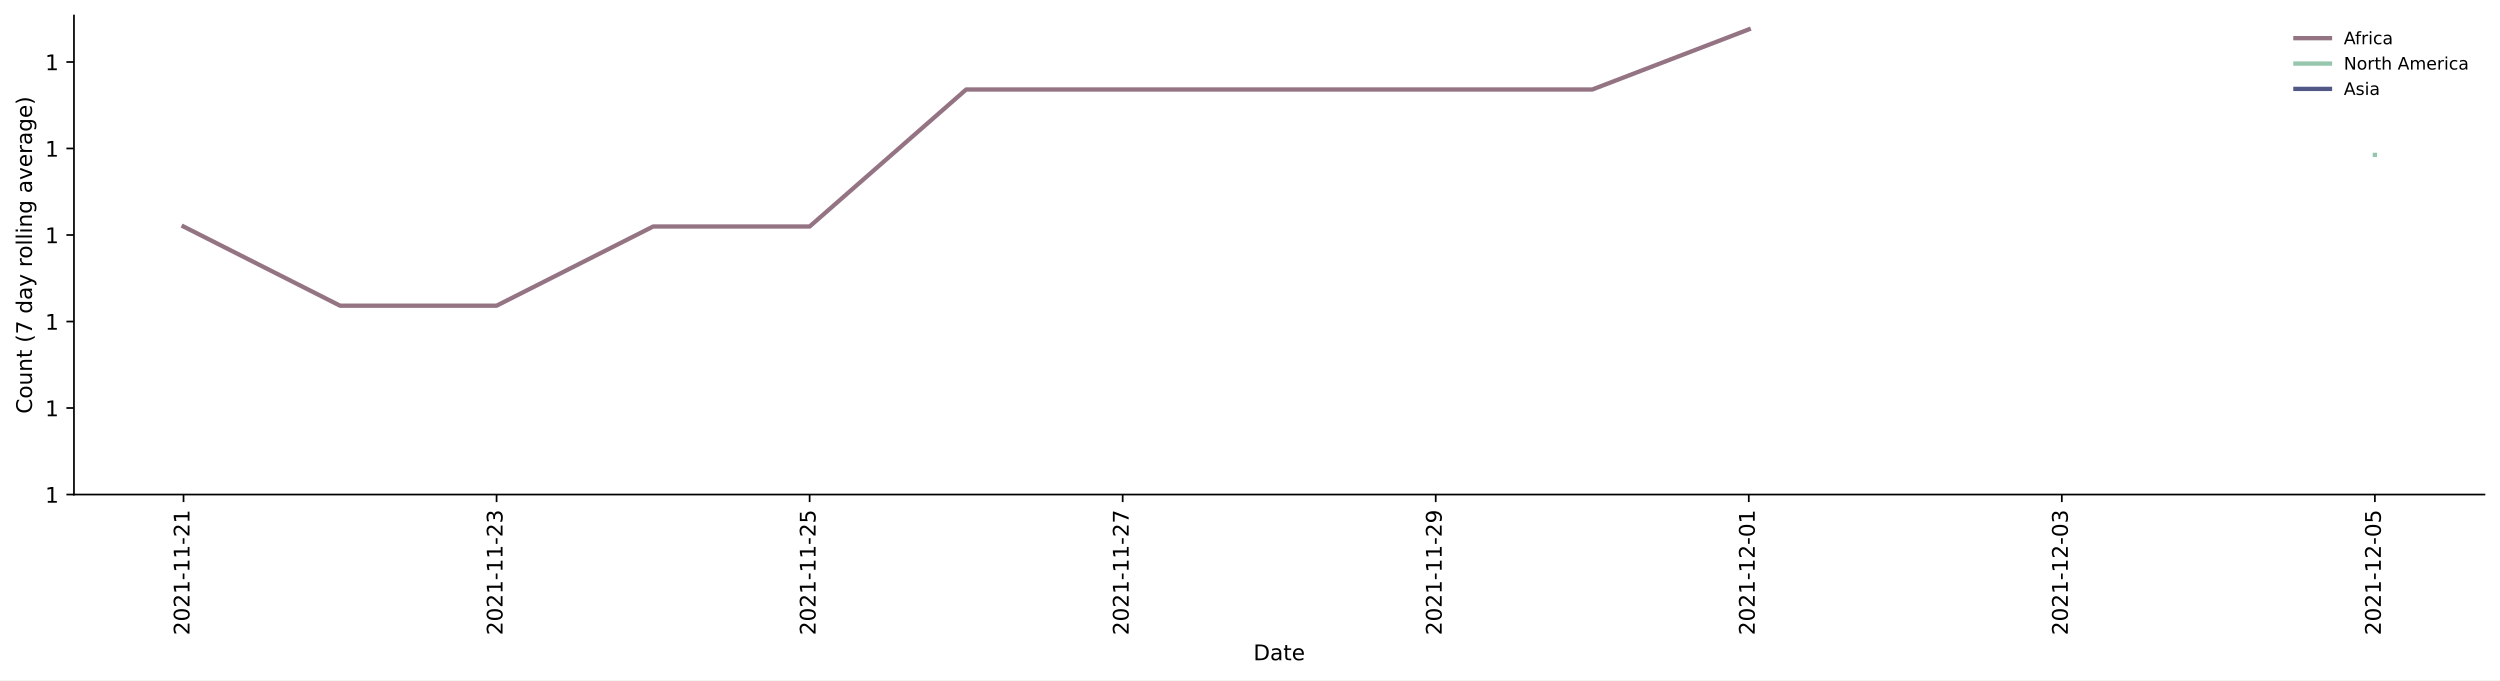
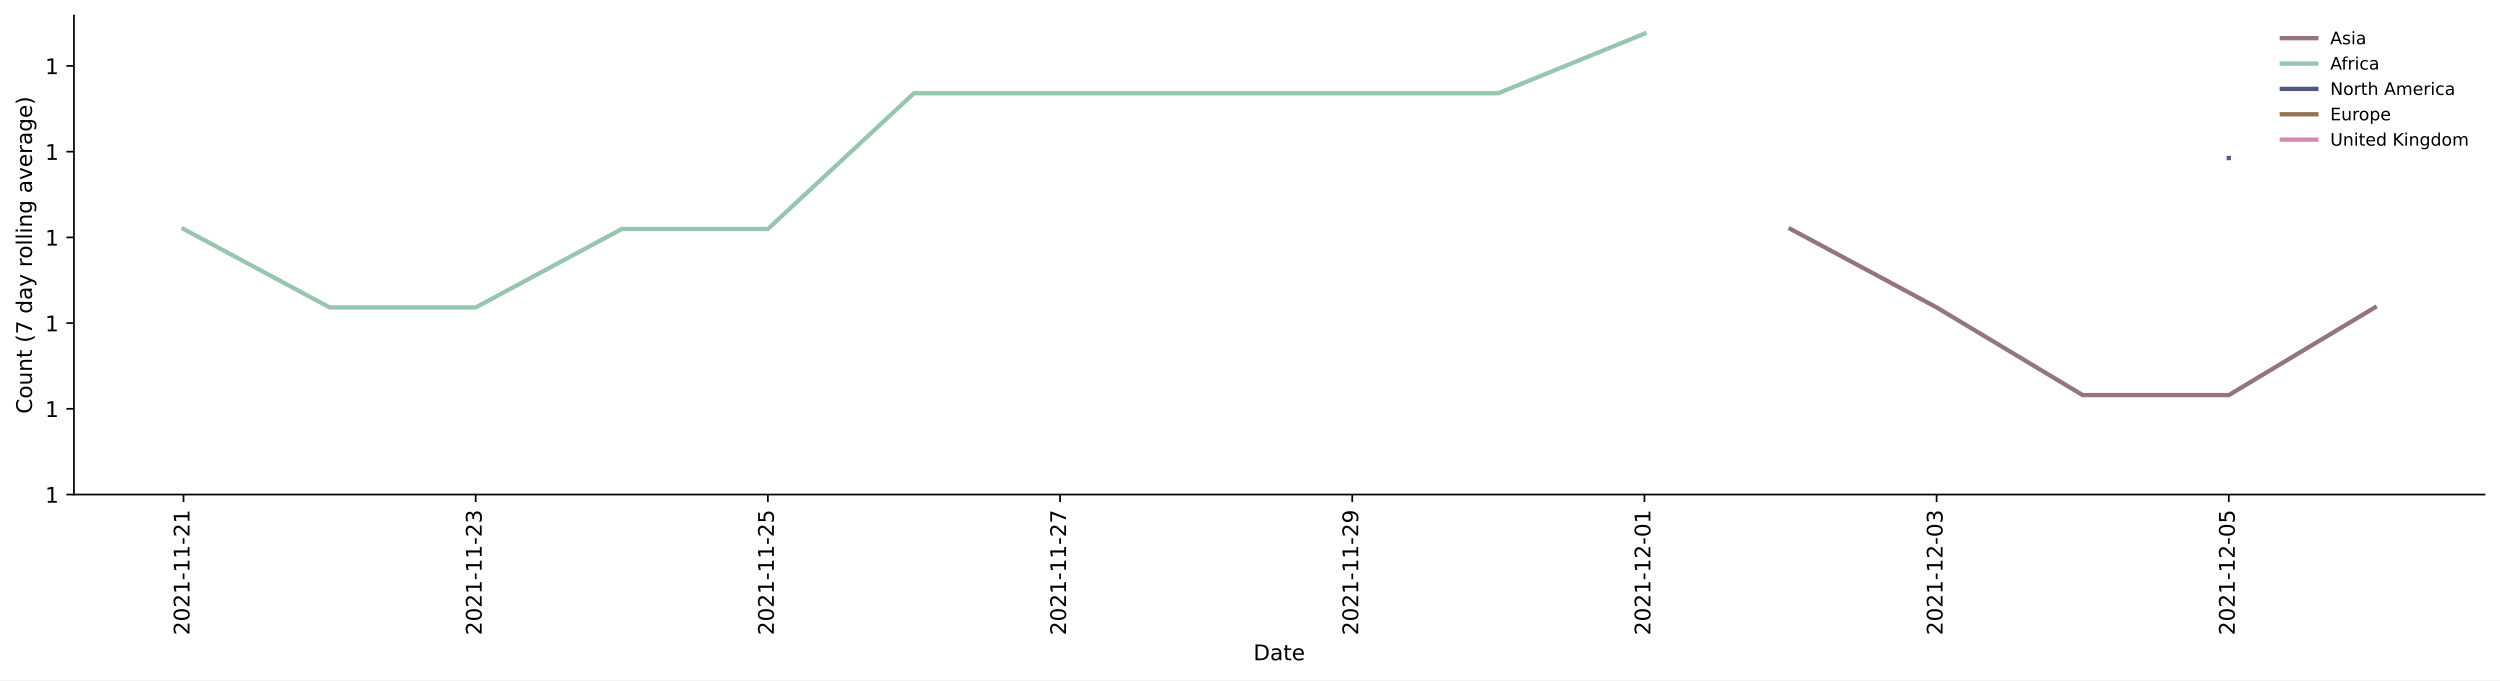
<svg xmlns="http://www.w3.org/2000/svg" xmlns:xlink="http://www.w3.org/1999/xlink" height="314.954pt" version="1.1" viewBox="0 0 1157.441 314.954" width="1157.441pt">
  <defs>
    <style type="text/css">*{stroke-linecap:butt;stroke-linejoin:round;}</style>
  </defs>
  <g id="figure_1">
    <g id="patch_1">
      <path d="M 0 314.954  L 1157.441 314.954  L 1157.441 0  L 0 0  z " style="fill:#ffffff;" />
    </g>
    <g id="axes_1">
      <g id="patch_2">
        <path d="M 34.241 228.96  L 1150.241 228.96  L 1150.241 7.2  L 34.241 7.2  z " style="fill:#ffffff;" />
      </g>
      <g id="matplotlib.axis_1">
        <g id="xtick_1">
          <g id="line2d_1">
            <defs>
-               <path d="M 0 0  L 0 3.5  " id="mefe8fcb20e" style="stroke:#000000;stroke-width:0.8;" />
-             </defs>
-             <g>
-               <use style="stroke:#000000;stroke-width:0.8;" x="84.968" xlink:href="#mefe8fcb20e" y="228.96" />
+               <path d="M 0 0  L 0 3.5  " id="m627eefa2a8" style="stroke:#000000;stroke-width:0.8;" />
+             </defs>
+             <g>
+               <use style="stroke:#000000;stroke-width:0.8;" x="84.968" xlink:href="#m627eefa2a8" y="228.96" />
            </g>
          </g>
          <g id="text_1">
            <g transform="translate(87.72727 294.0756)rotate(-90)scale(0.1 -0.1)">
              <defs>
                <path d="M 1228 531  L 3431 531  L 3431 0  L 469 0  L 469 531  Q 828 903 1448 1529  Q 2069 2156 2228 2338  Q 2531 2678 2651 2914  Q 2772 3150 2772 3378  Q 2772 3750 2511 3984  Q 2250 4219 1831 4219  Q 1534 4219 1204 4116  Q 875 4013 500 3803  L 500 4441  Q 881 4594 1212 4672  Q 1544 4750 1819 4750  Q 2544 4750 2975 4387  Q 3406 4025 3406 3419  Q 3406 3131 3298 2873  Q 3191 2616 2906 2266  Q 2828 2175 2409 1742  Q 1991 1309 1228 531  z " id="DejaVuSans-32" transform="scale(0.015625)" />
                <path d="M 2034 4250  Q 1547 4250 1301 3770  Q 1056 3291 1056 2328  Q 1056 1369 1301 889  Q 1547 409 2034 409  Q 2525 409 2770 889  Q 3016 1369 3016 2328  Q 3016 3291 2770 3770  Q 2525 4250 2034 4250  z M 2034 4750  Q 2819 4750 3233 4129  Q 3647 3509 3647 2328  Q 3647 1150 3233 529  Q 2819 -91 2034 -91  Q 1250 -91 836 529  Q 422 1150 422 2328  Q 422 3509 836 4129  Q 1250 4750 2034 4750  z " id="DejaVuSans-30" transform="scale(0.015625)" />
                <path d="M 794 531  L 1825 531  L 1825 4091  L 703 3866  L 703 4441  L 1819 4666  L 2450 4666  L 2450 531  L 3481 531  L 3481 0  L 794 0  L 794 531  z " id="DejaVuSans-31" transform="scale(0.015625)" />
                <path d="M 313 2009  L 1997 2009  L 1997 1497  L 313 1497  L 313 2009  z " id="DejaVuSans-2d" transform="scale(0.015625)" />
              </defs>
              <use xlink:href="#DejaVuSans-32" />
              <use x="63.623" xlink:href="#DejaVuSans-30" />
              <use x="127.246" xlink:href="#DejaVuSans-32" />
              <use x="190.869" xlink:href="#DejaVuSans-31" />
              <use x="254.492" xlink:href="#DejaVuSans-2d" />
              <use x="290.576" xlink:href="#DejaVuSans-31" />
              <use x="354.199" xlink:href="#DejaVuSans-31" />
              <use x="417.822" xlink:href="#DejaVuSans-2d" />
              <use x="453.906" xlink:href="#DejaVuSans-32" />
              <use x="517.529" xlink:href="#DejaVuSans-31" />
            </g>
          </g>
        </g>
        <g id="xtick_2">
          <g id="line2d_2">
            <g>
-               <use style="stroke:#000000;stroke-width:0.8;" x="229.903" xlink:href="#mefe8fcb20e" y="228.96" />
+               <use style="stroke:#000000;stroke-width:0.8;" x="220.241" xlink:href="#m627eefa2a8" y="228.96" />
            </g>
          </g>
          <g id="text_2">
-             <g transform="translate(232.6623 294.0756)rotate(-90)scale(0.1 -0.1)">
+             <g transform="translate(223 294.0756)rotate(-90)scale(0.1 -0.1)">
              <defs>
                <path d="M 2597 2516  Q 3050 2419 3304 2112  Q 3559 1806 3559 1356  Q 3559 666 3084 287  Q 2609 -91 1734 -91  Q 1441 -91 1130 -33  Q 819 25 488 141  L 488 750  Q 750 597 1062 519  Q 1375 441 1716 441  Q 2309 441 2620 675  Q 2931 909 2931 1356  Q 2931 1769 2642 2001  Q 2353 2234 1838 2234  L 1294 2234  L 1294 2753  L 1863 2753  Q 2328 2753 2575 2939  Q 2822 3125 2822 3475  Q 2822 3834 2567 4026  Q 2313 4219 1838 4219  Q 1578 4219 1281 4162  Q 984 4106 628 3988  L 628 4550  Q 988 4650 1302 4700  Q 1616 4750 1894 4750  Q 2613 4750 3031 4423  Q 3450 4097 3450 3541  Q 3450 3153 3228 2886  Q 3006 2619 2597 2516  z " id="DejaVuSans-33" transform="scale(0.015625)" />
              </defs>
              <use xlink:href="#DejaVuSans-32" />
              <use x="63.623" xlink:href="#DejaVuSans-30" />
              <use x="127.246" xlink:href="#DejaVuSans-32" />
              <use x="190.869" xlink:href="#DejaVuSans-31" />
              <use x="254.492" xlink:href="#DejaVuSans-2d" />
              <use x="290.576" xlink:href="#DejaVuSans-31" />
              <use x="354.199" xlink:href="#DejaVuSans-31" />
              <use x="417.822" xlink:href="#DejaVuSans-2d" />
              <use x="453.906" xlink:href="#DejaVuSans-32" />
              <use x="517.529" xlink:href="#DejaVuSans-33" />
            </g>
          </g>
        </g>
        <g id="xtick_3">
          <g id="line2d_3">
            <g>
-               <use style="stroke:#000000;stroke-width:0.8;" x="374.838" xlink:href="#mefe8fcb20e" y="228.96" />
+               <use style="stroke:#000000;stroke-width:0.8;" x="355.513" xlink:href="#m627eefa2a8" y="228.96" />
            </g>
          </g>
          <g id="text_3">
-             <g transform="translate(377.5974 294.0756)rotate(-90)scale(0.1 -0.1)">
+             <g transform="translate(358.2727 294.0756)rotate(-90)scale(0.1 -0.1)">
              <defs>
                <path d="M 691 4666  L 3169 4666  L 3169 4134  L 1269 4134  L 1269 2991  Q 1406 3038 1543 3061  Q 1681 3084 1819 3084  Q 2600 3084 3056 2656  Q 3513 2228 3513 1497  Q 3513 744 3044 326  Q 2575 -91 1722 -91  Q 1428 -91 1123 -41  Q 819 9 494 109  L 494 744  Q 775 591 1075 516  Q 1375 441 1709 441  Q 2250 441 2565 725  Q 2881 1009 2881 1497  Q 2881 1984 2565 2268  Q 2250 2553 1709 2553  Q 1456 2553 1204 2497  Q 953 2441 691 2322  L 691 4666  z " id="DejaVuSans-35" transform="scale(0.015625)" />
              </defs>
              <use xlink:href="#DejaVuSans-32" />
              <use x="63.623" xlink:href="#DejaVuSans-30" />
              <use x="127.246" xlink:href="#DejaVuSans-32" />
              <use x="190.869" xlink:href="#DejaVuSans-31" />
              <use x="254.492" xlink:href="#DejaVuSans-2d" />
              <use x="290.576" xlink:href="#DejaVuSans-31" />
              <use x="354.199" xlink:href="#DejaVuSans-31" />
              <use x="417.822" xlink:href="#DejaVuSans-2d" />
              <use x="453.906" xlink:href="#DejaVuSans-32" />
              <use x="517.529" xlink:href="#DejaVuSans-35" />
            </g>
          </g>
        </g>
        <g id="xtick_4">
          <g id="line2d_4">
            <g>
-               <use style="stroke:#000000;stroke-width:0.8;" x="519.773" xlink:href="#mefe8fcb20e" y="228.96" />
+               <use style="stroke:#000000;stroke-width:0.8;" x="490.786" xlink:href="#m627eefa2a8" y="228.96" />
            </g>
          </g>
          <g id="text_4">
-             <g transform="translate(522.5325 294.0756)rotate(-90)scale(0.1 -0.1)">
+             <g transform="translate(493.5455 294.0756)rotate(-90)scale(0.1 -0.1)">
              <defs>
                <path d="M 525 4666  L 3525 4666  L 3525 4397  L 1831 0  L 1172 0  L 2766 4134  L 525 4134  L 525 4666  z " id="DejaVuSans-37" transform="scale(0.015625)" />
              </defs>
              <use xlink:href="#DejaVuSans-32" />
              <use x="63.623" xlink:href="#DejaVuSans-30" />
              <use x="127.246" xlink:href="#DejaVuSans-32" />
              <use x="190.869" xlink:href="#DejaVuSans-31" />
              <use x="254.492" xlink:href="#DejaVuSans-2d" />
              <use x="290.576" xlink:href="#DejaVuSans-31" />
              <use x="354.199" xlink:href="#DejaVuSans-31" />
              <use x="417.822" xlink:href="#DejaVuSans-2d" />
              <use x="453.906" xlink:href="#DejaVuSans-32" />
              <use x="517.529" xlink:href="#DejaVuSans-37" />
            </g>
          </g>
        </g>
        <g id="xtick_5">
          <g id="line2d_5">
            <g>
-               <use style="stroke:#000000;stroke-width:0.8;" x="664.708" xlink:href="#mefe8fcb20e" y="228.96" />
+               <use style="stroke:#000000;stroke-width:0.8;" x="626.059" xlink:href="#m627eefa2a8" y="228.96" />
            </g>
          </g>
          <g id="text_5">
-             <g transform="translate(667.4675 294.0756)rotate(-90)scale(0.1 -0.1)">
+             <g transform="translate(628.8182 294.0756)rotate(-90)scale(0.1 -0.1)">
              <defs>
                <path d="M 703 97  L 703 672  Q 941 559 1184 500  Q 1428 441 1663 441  Q 2288 441 2617 861  Q 2947 1281 2994 2138  Q 2813 1869 2534 1725  Q 2256 1581 1919 1581  Q 1219 1581 811 2004  Q 403 2428 403 3163  Q 403 3881 828 4315  Q 1253 4750 1959 4750  Q 2769 4750 3195 4129  Q 3622 3509 3622 2328  Q 3622 1225 3098 567  Q 2575 -91 1691 -91  Q 1453 -91 1209 -44  Q 966 3 703 97  z M 1959 2075  Q 2384 2075 2632 2365  Q 2881 2656 2881 3163  Q 2881 3666 2632 3958  Q 2384 4250 1959 4250  Q 1534 4250 1286 3958  Q 1038 3666 1038 3163  Q 1038 2656 1286 2365  Q 1534 2075 1959 2075  z " id="DejaVuSans-39" transform="scale(0.015625)" />
              </defs>
              <use xlink:href="#DejaVuSans-32" />
              <use x="63.623" xlink:href="#DejaVuSans-30" />
              <use x="127.246" xlink:href="#DejaVuSans-32" />
              <use x="190.869" xlink:href="#DejaVuSans-31" />
              <use x="254.492" xlink:href="#DejaVuSans-2d" />
              <use x="290.576" xlink:href="#DejaVuSans-31" />
              <use x="354.199" xlink:href="#DejaVuSans-31" />
              <use x="417.822" xlink:href="#DejaVuSans-2d" />
              <use x="453.906" xlink:href="#DejaVuSans-32" />
              <use x="517.529" xlink:href="#DejaVuSans-39" />
            </g>
          </g>
        </g>
        <g id="xtick_6">
          <g id="line2d_6">
            <g>
-               <use style="stroke:#000000;stroke-width:0.8;" x="809.643" xlink:href="#mefe8fcb20e" y="228.96" />
+               <use style="stroke:#000000;stroke-width:0.8;" x="761.332" xlink:href="#m627eefa2a8" y="228.96" />
            </g>
          </g>
          <g id="text_6">
-             <g transform="translate(812.4026 294.0756)rotate(-90)scale(0.1 -0.1)">
+             <g transform="translate(764.0909 294.0756)rotate(-90)scale(0.1 -0.1)">
              <use xlink:href="#DejaVuSans-32" />
              <use x="63.623" xlink:href="#DejaVuSans-30" />
              <use x="127.246" xlink:href="#DejaVuSans-32" />
              <use x="190.869" xlink:href="#DejaVuSans-31" />
              <use x="254.492" xlink:href="#DejaVuSans-2d" />
              <use x="290.576" xlink:href="#DejaVuSans-31" />
              <use x="354.199" xlink:href="#DejaVuSans-32" />
              <use x="417.822" xlink:href="#DejaVuSans-2d" />
              <use x="453.906" xlink:href="#DejaVuSans-30" />
              <use x="517.529" xlink:href="#DejaVuSans-31" />
            </g>
          </g>
        </g>
        <g id="xtick_7">
          <g id="line2d_7">
            <g>
-               <use style="stroke:#000000;stroke-width:0.8;" x="954.578" xlink:href="#mefe8fcb20e" y="228.96" />
+               <use style="stroke:#000000;stroke-width:0.8;" x="896.604" xlink:href="#m627eefa2a8" y="228.96" />
            </g>
          </g>
          <g id="text_7">
-             <g transform="translate(957.3377 294.0756)rotate(-90)scale(0.1 -0.1)">
+             <g transform="translate(899.3636 294.0756)rotate(-90)scale(0.1 -0.1)">
              <use xlink:href="#DejaVuSans-32" />
              <use x="63.623" xlink:href="#DejaVuSans-30" />
              <use x="127.246" xlink:href="#DejaVuSans-32" />
              <use x="190.869" xlink:href="#DejaVuSans-31" />
              <use x="254.492" xlink:href="#DejaVuSans-2d" />
              <use x="290.576" xlink:href="#DejaVuSans-31" />
              <use x="354.199" xlink:href="#DejaVuSans-32" />
              <use x="417.822" xlink:href="#DejaVuSans-2d" />
              <use x="453.906" xlink:href="#DejaVuSans-30" />
              <use x="517.529" xlink:href="#DejaVuSans-33" />
            </g>
          </g>
        </g>
        <g id="xtick_8">
          <g id="line2d_8">
            <g>
-               <use style="stroke:#000000;stroke-width:0.8;" x="1099.513" xlink:href="#mefe8fcb20e" y="228.96" />
+               <use style="stroke:#000000;stroke-width:0.8;" x="1031.877" xlink:href="#m627eefa2a8" y="228.96" />
            </g>
          </g>
          <g id="text_8">
-             <g transform="translate(1102.273 294.0756)rotate(-90)scale(0.1 -0.1)">
+             <g transform="translate(1034.636 294.0756)rotate(-90)scale(0.1 -0.1)">
              <use xlink:href="#DejaVuSans-32" />
              <use x="63.623" xlink:href="#DejaVuSans-30" />
              <use x="127.246" xlink:href="#DejaVuSans-32" />
              <use x="190.869" xlink:href="#DejaVuSans-31" />
              <use x="254.492" xlink:href="#DejaVuSans-2d" />
              <use x="290.576" xlink:href="#DejaVuSans-31" />
              <use x="354.199" xlink:href="#DejaVuSans-32" />
              <use x="417.822" xlink:href="#DejaVuSans-2d" />
              <use x="453.906" xlink:href="#DejaVuSans-30" />
              <use x="517.529" xlink:href="#DejaVuSans-35" />
            </g>
          </g>
        </g>
        <g id="text_9">
          <g transform="translate(580.2898 305.6741)scale(0.1 -0.1)">
            <defs>
              <path d="M 1259 4147  L 1259 519  L 2022 519  Q 2988 519 3436 956  Q 3884 1394 3884 2338  Q 3884 3275 3436 3711  Q 2988 4147 2022 4147  L 1259 4147  z M 628 4666  L 1925 4666  Q 3281 4666 3915 4102  Q 4550 3538 4550 2338  Q 4550 1131 3912 565  Q 3275 0 1925 0  L 628 0  L 628 4666  z " id="DejaVuSans-44" transform="scale(0.015625)" />
              <path d="M 2194 1759  Q 1497 1759 1228 1600  Q 959 1441 959 1056  Q 959 750 1161 570  Q 1363 391 1709 391  Q 2188 391 2477 730  Q 2766 1069 2766 1631  L 2766 1759  L 2194 1759  z M 3341 1997  L 3341 0  L 2766 0  L 2766 531  Q 2569 213 2275 61  Q 1981 -91 1556 -91  Q 1019 -91 701 211  Q 384 513 384 1019  Q 384 1609 779 1909  Q 1175 2209 1959 2209  L 2766 2209  L 2766 2266  Q 2766 2663 2505 2880  Q 2244 3097 1772 3097  Q 1472 3097 1187 3025  Q 903 2953 641 2809  L 641 3341  Q 956 3463 1253 3523  Q 1550 3584 1831 3584  Q 2591 3584 2966 3190  Q 3341 2797 3341 1997  z " id="DejaVuSans-61" transform="scale(0.015625)" />
              <path d="M 1172 4494  L 1172 3500  L 2356 3500  L 2356 3053  L 1172 3053  L 1172 1153  Q 1172 725 1289 603  Q 1406 481 1766 481  L 2356 481  L 2356 0  L 1766 0  Q 1100 0 847 248  Q 594 497 594 1153  L 594 3053  L 172 3053  L 172 3500  L 594 3500  L 594 4494  L 1172 4494  z " id="DejaVuSans-74" transform="scale(0.015625)" />
              <path d="M 3597 1894  L 3597 1613  L 953 1613  Q 991 1019 1311 708  Q 1631 397 2203 397  Q 2534 397 2845 478  Q 3156 559 3463 722  L 3463 178  Q 3153 47 2828 -22  Q 2503 -91 2169 -91  Q 1331 -91 842 396  Q 353 884 353 1716  Q 353 2575 817 3079  Q 1281 3584 2069 3584  Q 2775 3584 3186 3129  Q 3597 2675 3597 1894  z M 3022 2063  Q 3016 2534 2758 2815  Q 2500 3097 2075 3097  Q 1594 3097 1305 2825  Q 1016 2553 972 2059  L 3022 2063  z " id="DejaVuSans-65" transform="scale(0.015625)" />
            </defs>
            <use xlink:href="#DejaVuSans-44" />
            <use x="77.002" xlink:href="#DejaVuSans-61" />
            <use x="138.281" xlink:href="#DejaVuSans-74" />
            <use x="177.49" xlink:href="#DejaVuSans-65" />
          </g>
        </g>
      </g>
      <g id="matplotlib.axis_2">
        <g id="ytick_1">
          <g id="line2d_9">
            <defs>
-               <path d="M 0 0  L -3.5 0  " id="mba0bd52b99" style="stroke:#000000;stroke-width:0.8;" />
-             </defs>
-             <g>
-               <use style="stroke:#000000;stroke-width:0.8;" x="34.241" xlink:href="#mba0bd52b99" y="228.96" />
+               <path d="M 0 0  L -3.5 0  " id="m791a3785eb" style="stroke:#000000;stroke-width:0.8;" />
+             </defs>
+             <g>
+               <use style="stroke:#000000;stroke-width:0.8;" x="34.241" xlink:href="#m791a3785eb" y="228.96" />
            </g>
          </g>
          <g id="text_10">
            <g transform="translate(20.87813 232.7592)scale(0.1 -0.1)">
              <use xlink:href="#DejaVuSans-31" />
            </g>
          </g>
        </g>
        <g id="ytick_2">
          <g id="line2d_10">
            <g>
-               <use style="stroke:#000000;stroke-width:0.8;" x="34.241" xlink:href="#mba0bd52b99" y="188.907" />
+               <use style="stroke:#000000;stroke-width:0.8;" x="34.241" xlink:href="#m791a3785eb" y="189.273" />
            </g>
          </g>
          <g id="text_11">
-             <g transform="translate(20.87813 192.7058)scale(0.1 -0.1)">
+             <g transform="translate(20.87813 193.0725)scale(0.1 -0.1)">
              <use xlink:href="#DejaVuSans-31" />
            </g>
          </g>
        </g>
        <g id="ytick_3">
          <g id="line2d_11">
            <g>
-               <use style="stroke:#000000;stroke-width:0.8;" x="34.241" xlink:href="#mba0bd52b99" y="148.853" />
+               <use style="stroke:#000000;stroke-width:0.8;" x="34.241" xlink:href="#m791a3785eb" y="149.587" />
            </g>
          </g>
          <g id="text_12">
-             <g transform="translate(20.87813 152.6524)scale(0.1 -0.1)">
+             <g transform="translate(20.87813 153.3857)scale(0.1 -0.1)">
              <use xlink:href="#DejaVuSans-31" />
            </g>
          </g>
        </g>
        <g id="ytick_4">
          <g id="line2d_12">
            <g>
-               <use style="stroke:#000000;stroke-width:0.8;" x="34.241" xlink:href="#mba0bd52b99" y="108.8" />
+               <use style="stroke:#000000;stroke-width:0.8;" x="34.241" xlink:href="#m791a3785eb" y="109.9" />
            </g>
          </g>
          <g id="text_13">
-             <g transform="translate(20.87813 112.599)scale(0.1 -0.1)">
+             <g transform="translate(20.87813 113.699)scale(0.1 -0.1)">
              <use xlink:href="#DejaVuSans-31" />
            </g>
          </g>
        </g>
        <g id="ytick_5">
          <g id="line2d_13">
            <g>
-               <use style="stroke:#000000;stroke-width:0.8;" x="34.241" xlink:href="#mba0bd52b99" y="68.746" />
+               <use style="stroke:#000000;stroke-width:0.8;" x="34.241" xlink:href="#m791a3785eb" y="70.213" />
            </g>
          </g>
          <g id="text_14">
-             <g transform="translate(20.87813 72.54557)scale(0.1 -0.1)">
+             <g transform="translate(20.87813 74.01223)scale(0.1 -0.1)">
              <use xlink:href="#DejaVuSans-31" />
            </g>
          </g>
        </g>
        <g id="ytick_6">
          <g id="line2d_14">
            <g>
-               <use style="stroke:#000000;stroke-width:0.8;" x="34.241" xlink:href="#mba0bd52b99" y="28.693" />
+               <use style="stroke:#000000;stroke-width:0.8;" x="34.241" xlink:href="#m791a3785eb" y="30.526" />
            </g>
          </g>
          <g id="text_15">
-             <g transform="translate(20.87813 32.49216)scale(0.1 -0.1)">
+             <g transform="translate(20.87813 34.32549)scale(0.1 -0.1)">
              <use xlink:href="#DejaVuSans-31" />
            </g>
          </g>
        </g>
        <g id="text_16">
          <g transform="translate(14.79844 191.548)rotate(-90)scale(0.1 -0.1)">
            <defs>
              <path d="M 4122 4306  L 4122 3641  Q 3803 3938 3442 4084  Q 3081 4231 2675 4231  Q 1875 4231 1450 3742  Q 1025 3253 1025 2328  Q 1025 1406 1450 917  Q 1875 428 2675 428  Q 3081 428 3442 575  Q 3803 722 4122 1019  L 4122 359  Q 3791 134 3420 21  Q 3050 -91 2638 -91  Q 1578 -91 968 557  Q 359 1206 359 2328  Q 359 3453 968 4101  Q 1578 4750 2638 4750  Q 3056 4750 3426 4639  Q 3797 4528 4122 4306  z " id="DejaVuSans-43" transform="scale(0.015625)" />
              <path d="M 1959 3097  Q 1497 3097 1228 2736  Q 959 2375 959 1747  Q 959 1119 1226 758  Q 1494 397 1959 397  Q 2419 397 2687 759  Q 2956 1122 2956 1747  Q 2956 2369 2687 2733  Q 2419 3097 1959 3097  z M 1959 3584  Q 2709 3584 3137 3096  Q 3566 2609 3566 1747  Q 3566 888 3137 398  Q 2709 -91 1959 -91  Q 1206 -91 779 398  Q 353 888 353 1747  Q 353 2609 779 3096  Q 1206 3584 1959 3584  z " id="DejaVuSans-6f" transform="scale(0.015625)" />
              <path d="M 544 1381  L 544 3500  L 1119 3500  L 1119 1403  Q 1119 906 1312 657  Q 1506 409 1894 409  Q 2359 409 2629 706  Q 2900 1003 2900 1516  L 2900 3500  L 3475 3500  L 3475 0  L 2900 0  L 2900 538  Q 2691 219 2414 64  Q 2138 -91 1772 -91  Q 1169 -91 856 284  Q 544 659 544 1381  z M 1991 3584  L 1991 3584  z " id="DejaVuSans-75" transform="scale(0.015625)" />
              <path d="M 3513 2113  L 3513 0  L 2938 0  L 2938 2094  Q 2938 2591 2744 2837  Q 2550 3084 2163 3084  Q 1697 3084 1428 2787  Q 1159 2491 1159 1978  L 1159 0  L 581 0  L 581 3500  L 1159 3500  L 1159 2956  Q 1366 3272 1645 3428  Q 1925 3584 2291 3584  Q 2894 3584 3203 3211  Q 3513 2838 3513 2113  z " id="DejaVuSans-6e" transform="scale(0.015625)" />
              <path id="DejaVuSans-20" transform="scale(0.015625)" />
              <path d="M 1984 4856  Q 1566 4138 1362 3434  Q 1159 2731 1159 2009  Q 1159 1288 1364 580  Q 1569 -128 1984 -844  L 1484 -844  Q 1016 -109 783 600  Q 550 1309 550 2009  Q 550 2706 781 3412  Q 1013 4119 1484 4856  L 1984 4856  z " id="DejaVuSans-28" transform="scale(0.015625)" />
              <path d="M 2906 2969  L 2906 4863  L 3481 4863  L 3481 0  L 2906 0  L 2906 525  Q 2725 213 2448 61  Q 2172 -91 1784 -91  Q 1150 -91 751 415  Q 353 922 353 1747  Q 353 2572 751 3078  Q 1150 3584 1784 3584  Q 2172 3584 2448 3432  Q 2725 3281 2906 2969  z M 947 1747  Q 947 1113 1208 752  Q 1469 391 1925 391  Q 2381 391 2643 752  Q 2906 1113 2906 1747  Q 2906 2381 2643 2742  Q 2381 3103 1925 3103  Q 1469 3103 1208 2742  Q 947 2381 947 1747  z " id="DejaVuSans-64" transform="scale(0.015625)" />
              <path d="M 2059 -325  Q 1816 -950 1584 -1140  Q 1353 -1331 966 -1331  L 506 -1331  L 506 -850  L 844 -850  Q 1081 -850 1212 -737  Q 1344 -625 1503 -206  L 1606 56  L 191 3500  L 800 3500  L 1894 763  L 2988 3500  L 3597 3500  L 2059 -325  z " id="DejaVuSans-79" transform="scale(0.015625)" />
              <path d="M 2631 2963  Q 2534 3019 2420 3045  Q 2306 3072 2169 3072  Q 1681 3072 1420 2755  Q 1159 2438 1159 1844  L 1159 0  L 581 0  L 581 3500  L 1159 3500  L 1159 2956  Q 1341 3275 1631 3429  Q 1922 3584 2338 3584  Q 2397 3584 2469 3576  Q 2541 3569 2628 3553  L 2631 2963  z " id="DejaVuSans-72" transform="scale(0.015625)" />
              <path d="M 603 4863  L 1178 4863  L 1178 0  L 603 0  L 603 4863  z " id="DejaVuSans-6c" transform="scale(0.015625)" />
              <path d="M 603 3500  L 1178 3500  L 1178 0  L 603 0  L 603 3500  z M 603 4863  L 1178 4863  L 1178 4134  L 603 4134  L 603 4863  z " id="DejaVuSans-69" transform="scale(0.015625)" />
              <path d="M 2906 1791  Q 2906 2416 2648 2759  Q 2391 3103 1925 3103  Q 1463 3103 1205 2759  Q 947 2416 947 1791  Q 947 1169 1205 825  Q 1463 481 1925 481  Q 2391 481 2648 825  Q 2906 1169 2906 1791  z M 3481 434  Q 3481 -459 3084 -895  Q 2688 -1331 1869 -1331  Q 1566 -1331 1297 -1286  Q 1028 -1241 775 -1147  L 775 -588  Q 1028 -725 1275 -790  Q 1522 -856 1778 -856  Q 2344 -856 2625 -561  Q 2906 -266 2906 331  L 2906 616  Q 2728 306 2450 153  Q 2172 0 1784 0  Q 1141 0 747 490  Q 353 981 353 1791  Q 353 2603 747 3093  Q 1141 3584 1784 3584  Q 2172 3584 2450 3431  Q 2728 3278 2906 2969  L 2906 3500  L 3481 3500  L 3481 434  z " id="DejaVuSans-67" transform="scale(0.015625)" />
              <path d="M 191 3500  L 800 3500  L 1894 563  L 2988 3500  L 3597 3500  L 2284 0  L 1503 0  L 191 3500  z " id="DejaVuSans-76" transform="scale(0.015625)" />
              <path d="M 513 4856  L 1013 4856  Q 1481 4119 1714 3412  Q 1947 2706 1947 2009  Q 1947 1309 1714 600  Q 1481 -109 1013 -844  L 513 -844  Q 928 -128 1133 580  Q 1338 1288 1338 2009  Q 1338 2731 1133 3434  Q 928 4138 513 4856  z " id="DejaVuSans-29" transform="scale(0.015625)" />
            </defs>
            <use xlink:href="#DejaVuSans-43" />
            <use x="69.824" xlink:href="#DejaVuSans-6f" />
            <use x="131.006" xlink:href="#DejaVuSans-75" />
            <use x="194.385" xlink:href="#DejaVuSans-6e" />
            <use x="257.764" xlink:href="#DejaVuSans-74" />
            <use x="296.973" xlink:href="#DejaVuSans-20" />
            <use x="328.76" xlink:href="#DejaVuSans-28" />
            <use x="367.773" xlink:href="#DejaVuSans-37" />
            <use x="431.396" xlink:href="#DejaVuSans-20" />
            <use x="463.184" xlink:href="#DejaVuSans-64" />
            <use x="526.66" xlink:href="#DejaVuSans-61" />
            <use x="587.939" xlink:href="#DejaVuSans-79" />
            <use x="647.119" xlink:href="#DejaVuSans-20" />
            <use x="678.906" xlink:href="#DejaVuSans-72" />
            <use x="717.77" xlink:href="#DejaVuSans-6f" />
            <use x="778.951" xlink:href="#DejaVuSans-6c" />
            <use x="806.734" xlink:href="#DejaVuSans-6c" />
            <use x="834.518" xlink:href="#DejaVuSans-69" />
            <use x="862.301" xlink:href="#DejaVuSans-6e" />
            <use x="925.68" xlink:href="#DejaVuSans-67" />
            <use x="989.156" xlink:href="#DejaVuSans-20" />
            <use x="1020.943" xlink:href="#DejaVuSans-61" />
            <use x="1082.223" xlink:href="#DejaVuSans-76" />
            <use x="1141.402" xlink:href="#DejaVuSans-65" />
            <use x="1202.926" xlink:href="#DejaVuSans-72" />
            <use x="1244.039" xlink:href="#DejaVuSans-61" />
            <use x="1305.318" xlink:href="#DejaVuSans-67" />
            <use x="1368.795" xlink:href="#DejaVuSans-65" />
            <use x="1430.318" xlink:href="#DejaVuSans-29" />
          </g>
        </g>
      </g>
      <g id="line2d_15">
-         <path clip-path="url(#p03467eea22)" d="M 84.968 104.873  L 157.435 141.528  L 229.903 141.528  L 302.37 104.873  L 374.838 104.873  L 447.306 41.443  L 519.773 41.443  L 592.241 41.443  L 664.708 41.443  L 737.176 41.443  L 809.643 13.597  " style="fill:none;stroke:#947383;stroke-linecap:square;stroke-width:2;" />
+         <path clip-path="url(#p4d8ab79c7c)" d="M 828.968 106.009  L 896.604 142.328  L 964.241 182.93  L 1031.877 182.93  L 1099.513 142.328  " style="fill:none;stroke:#947383;stroke-linecap:square;stroke-width:2;" />
      </g>
      <g id="line2d_16">
-         <path clip-path="url(#p03467eea22)" d="M 1099.513 71.715  " style="fill:none;stroke:#96c6ad;stroke-linecap:square;stroke-width:2;" />
+         <path clip-path="url(#p4d8ab79c7c)" d="M 84.968 106.009  L 152.604 142.328  L 220.241 142.328  L 287.877 106.009  L 355.513 106.009  L 423.15 43.16  L 490.786 43.16  L 558.422 43.16  L 626.059 43.16  L 693.695 43.16  L 761.332 15.568  " style="fill:none;stroke:#96c6ad;stroke-linecap:square;stroke-width:2;" />
      </g>
      <g id="line2d_17">
-         <path clip-path="url(#p03467eea22)" style="fill:none;stroke:#525886;stroke-linecap:square;stroke-width:2;" />
+         <path clip-path="url(#p4d8ab79c7c)" d="M 1031.877 73.154  " style="fill:none;stroke:#525886;stroke-linecap:square;stroke-width:2;" />
+       </g>
+       <g id="line2d_18">
+         <path clip-path="url(#p4d8ab79c7c)" style="fill:none;stroke:#937252;stroke-linecap:square;stroke-width:2;" />
+       </g>
+       <g id="line2d_19">
+         <path clip-path="url(#p4d8ab79c7c)" style="fill:none;stroke:#d18cad;stroke-linecap:square;stroke-width:2;" />
      </g>
      <g id="patch_3">
        <path d="M 34.241 228.96  L 34.241 7.2  " style="fill:none;stroke:#000000;stroke-linecap:square;stroke-linejoin:miter;stroke-width:0.8;" />
      </g>
      <g id="patch_4">
        <path d="M 34.241 228.96  L 1150.241 228.96  " style="fill:none;stroke:#000000;stroke-linecap:square;stroke-linejoin:miter;stroke-width:0.8;" />
      </g>
      <g id="legend_1">
-         <g id="line2d_18">
-           <path d="M 1062.723 17.679  L 1078.723 17.679  " style="fill:none;stroke:#947383;stroke-linecap:square;stroke-width:2;" />
-         </g>
-         <g id="line2d_19" />
+         <g id="line2d_20">
+           <path d="M 1056.429 17.679  L 1072.429 17.679  " style="fill:none;stroke:#947383;stroke-linecap:square;stroke-width:2;" />
+         </g>
+         <g id="line2d_21" />
        <g id="text_17">
-           <g transform="translate(1085.123 20.47875)scale(0.08 -0.08)">
+           <g transform="translate(1078.829 20.47875)scale(0.08 -0.08)">
            <defs>
              <path d="M 2188 4044  L 1331 1722  L 3047 1722  L 2188 4044  z M 1831 4666  L 2547 4666  L 4325 0  L 3669 0  L 3244 1197  L 1141 1197  L 716 0  L 50 0  L 1831 4666  z " id="DejaVuSans-41" transform="scale(0.015625)" />
+               <path d="M 2834 3397  L 2834 2853  Q 2591 2978 2328 3040  Q 2066 3103 1784 3103  Q 1356 3103 1142 2972  Q 928 2841 928 2578  Q 928 2378 1081 2264  Q 1234 2150 1697 2047  L 1894 2003  Q 2506 1872 2764 1633  Q 3022 1394 3022 966  Q 3022 478 2636 193  Q 2250 -91 1575 -91  Q 1294 -91 989 -36  Q 684 19 347 128  L 347 722  Q 666 556 975 473  Q 1284 391 1588 391  Q 1994 391 2212 530  Q 2431 669 2431 922  Q 2431 1156 2273 1281  Q 2116 1406 1581 1522  L 1381 1569  Q 847 1681 609 1914  Q 372 2147 372 2553  Q 372 3047 722 3315  Q 1072 3584 1716 3584  Q 2034 3584 2315 3537  Q 2597 3491 2834 3397  z " id="DejaVuSans-73" transform="scale(0.015625)" />
+             </defs>
+             <use xlink:href="#DejaVuSans-41" />
+             <use x="68.408" xlink:href="#DejaVuSans-73" />
+             <use x="120.508" xlink:href="#DejaVuSans-69" />
+             <use x="148.291" xlink:href="#DejaVuSans-61" />
+           </g>
+         </g>
+         <g id="line2d_22">
+           <path d="M 1056.429 29.421  L 1072.429 29.421  " style="fill:none;stroke:#96c6ad;stroke-linecap:square;stroke-width:2;" />
+         </g>
+         <g id="line2d_23" />
+         <g id="text_18">
+           <g transform="translate(1078.829 32.22125)scale(0.08 -0.08)">
+             <defs>
              <path d="M 2375 4863  L 2375 4384  L 1825 4384  Q 1516 4384 1395 4259  Q 1275 4134 1275 3809  L 1275 3500  L 2222 3500  L 2222 3053  L 1275 3053  L 1275 0  L 697 0  L 697 3053  L 147 3053  L 147 3500  L 697 3500  L 697 3744  Q 697 4328 969 4595  Q 1241 4863 1831 4863  L 2375 4863  z " id="DejaVuSans-66" transform="scale(0.015625)" />
              <path d="M 3122 3366  L 3122 2828  Q 2878 2963 2633 3030  Q 2388 3097 2138 3097  Q 1578 3097 1268 2742  Q 959 2388 959 1747  Q 959 1106 1268 751  Q 1578 397 2138 397  Q 2388 397 2633 464  Q 2878 531 3122 666  L 3122 134  Q 2881 22 2623 -34  Q 2366 -91 2075 -91  Q 1284 -91 818 406  Q 353 903 353 1747  Q 353 2603 823 3093  Q 1294 3584 2113 3584  Q 2378 3584 2631 3529  Q 2884 3475 3122 3366  z " id="DejaVuSans-63" transform="scale(0.015625)" />
            </defs>
            <use xlink:href="#DejaVuSans-41" />
            <use x="64.783" xlink:href="#DejaVuSans-66" />
            <use x="99.988" xlink:href="#DejaVuSans-72" />
            <use x="141.102" xlink:href="#DejaVuSans-69" />
            <use x="168.885" xlink:href="#DejaVuSans-63" />
            <use x="223.865" xlink:href="#DejaVuSans-61" />
          </g>
        </g>
-         <g id="line2d_20">
-           <path d="M 1062.723 29.421  L 1078.723 29.421  " style="fill:none;stroke:#96c6ad;stroke-linecap:square;stroke-width:2;" />
-         </g>
-         <g id="line2d_21" />
-         <g id="text_18">
-           <g transform="translate(1085.123 32.22125)scale(0.08 -0.08)">
+         <g id="line2d_24">
+           <path d="M 1056.429 41.164  L 1072.429 41.164  " style="fill:none;stroke:#525886;stroke-linecap:square;stroke-width:2;" />
+         </g>
+         <g id="line2d_25" />
+         <g id="text_19">
+           <g transform="translate(1078.829 43.96375)scale(0.08 -0.08)">
            <defs>
              <path d="M 628 4666  L 1478 4666  L 3547 763  L 3547 4666  L 4159 4666  L 4159 0  L 3309 0  L 1241 3903  L 1241 0  L 628 0  L 628 4666  z " id="DejaVuSans-4e" transform="scale(0.015625)" />
              <path d="M 3513 2113  L 3513 0  L 2938 0  L 2938 2094  Q 2938 2591 2744 2837  Q 2550 3084 2163 3084  Q 1697 3084 1428 2787  Q 1159 2491 1159 1978  L 1159 0  L 581 0  L 581 4863  L 1159 4863  L 1159 2956  Q 1366 3272 1645 3428  Q 1925 3584 2291 3584  Q 2894 3584 3203 3211  Q 3513 2838 3513 2113  z " id="DejaVuSans-68" transform="scale(0.015625)" />
              <path d="M 3328 2828  Q 3544 3216 3844 3400  Q 4144 3584 4550 3584  Q 5097 3584 5394 3201  Q 5691 2819 5691 2113  L 5691 0  L 5113 0  L 5113 2094  Q 5113 2597 4934 2840  Q 4756 3084 4391 3084  Q 3944 3084 3684 2787  Q 3425 2491 3425 1978  L 3425 0  L 2847 0  L 2847 2094  Q 2847 2600 2669 2842  Q 2491 3084 2119 3084  Q 1678 3084 1418 2786  Q 1159 2488 1159 1978  L 1159 0  L 581 0  L 581 3500  L 1159 3500  L 1159 2956  Q 1356 3278 1631 3431  Q 1906 3584 2284 3584  Q 2666 3584 2933 3390  Q 3200 3197 3328 2828  z " id="DejaVuSans-6d" transform="scale(0.015625)" />
            </defs>
            <use xlink:href="#DejaVuSans-4e" />
            <use x="74.805" xlink:href="#DejaVuSans-6f" />
            <use x="135.986" xlink:href="#DejaVuSans-72" />
            <use x="177.1" xlink:href="#DejaVuSans-74" />
            <use x="216.309" xlink:href="#DejaVuSans-68" />
            <use x="279.688" xlink:href="#DejaVuSans-20" />
            <use x="311.475" xlink:href="#DejaVuSans-41" />
            <use x="379.883" xlink:href="#DejaVuSans-6d" />
            <use x="477.295" xlink:href="#DejaVuSans-65" />
            <use x="538.818" xlink:href="#DejaVuSans-72" />
            <use x="579.932" xlink:href="#DejaVuSans-69" />
            <use x="607.715" xlink:href="#DejaVuSans-63" />
            <use x="662.695" xlink:href="#DejaVuSans-61" />
          </g>
        </g>
-         <g id="line2d_22">
-           <path d="M 1062.723 41.164  L 1078.723 41.164  " style="fill:none;stroke:#525886;stroke-linecap:square;stroke-width:2;" />
-         </g>
-         <g id="line2d_23" />
-         <g id="text_19">
-           <g transform="translate(1085.123 43.96375)scale(0.08 -0.08)">
-             <defs>
-               <path d="M 2834 3397  L 2834 2853  Q 2591 2978 2328 3040  Q 2066 3103 1784 3103  Q 1356 3103 1142 2972  Q 928 2841 928 2578  Q 928 2378 1081 2264  Q 1234 2150 1697 2047  L 1894 2003  Q 2506 1872 2764 1633  Q 3022 1394 3022 966  Q 3022 478 2636 193  Q 2250 -91 1575 -91  Q 1294 -91 989 -36  Q 684 19 347 128  L 347 722  Q 666 556 975 473  Q 1284 391 1588 391  Q 1994 391 2212 530  Q 2431 669 2431 922  Q 2431 1156 2273 1281  Q 2116 1406 1581 1522  L 1381 1569  Q 847 1681 609 1914  Q 372 2147 372 2553  Q 372 3047 722 3315  Q 1072 3584 1716 3584  Q 2034 3584 2315 3537  Q 2597 3491 2834 3397  z " id="DejaVuSans-73" transform="scale(0.015625)" />
-             </defs>
-             <use xlink:href="#DejaVuSans-41" />
-             <use x="68.408" xlink:href="#DejaVuSans-73" />
-             <use x="120.508" xlink:href="#DejaVuSans-69" />
-             <use x="148.291" xlink:href="#DejaVuSans-61" />
+         <g id="line2d_26">
+           <path d="M 1056.429 52.906  L 1072.429 52.906  " style="fill:none;stroke:#937252;stroke-linecap:square;stroke-width:2;" />
+         </g>
+         <g id="line2d_27" />
+         <g id="text_20">
+           <g transform="translate(1078.829 55.70625)scale(0.08 -0.08)">
+             <defs>
+               <path d="M 628 4666  L 3578 4666  L 3578 4134  L 1259 4134  L 1259 2753  L 3481 2753  L 3481 2222  L 1259 2222  L 1259 531  L 3634 531  L 3634 0  L 628 0  L 628 4666  z " id="DejaVuSans-45" transform="scale(0.015625)" />
+               <path d="M 1159 525  L 1159 -1331  L 581 -1331  L 581 3500  L 1159 3500  L 1159 2969  Q 1341 3281 1617 3432  Q 1894 3584 2278 3584  Q 2916 3584 3314 3078  Q 3713 2572 3713 1747  Q 3713 922 3314 415  Q 2916 -91 2278 -91  Q 1894 -91 1617 61  Q 1341 213 1159 525  z M 3116 1747  Q 3116 2381 2855 2742  Q 2594 3103 2138 3103  Q 1681 3103 1420 2742  Q 1159 2381 1159 1747  Q 1159 1113 1420 752  Q 1681 391 2138 391  Q 2594 391 2855 752  Q 3116 1113 3116 1747  z " id="DejaVuSans-70" transform="scale(0.015625)" />
+             </defs>
+             <use xlink:href="#DejaVuSans-45" />
+             <use x="63.184" xlink:href="#DejaVuSans-75" />
+             <use x="126.562" xlink:href="#DejaVuSans-72" />
+             <use x="165.426" xlink:href="#DejaVuSans-6f" />
+             <use x="226.607" xlink:href="#DejaVuSans-70" />
+             <use x="290.084" xlink:href="#DejaVuSans-65" />
+           </g>
+         </g>
+         <g id="line2d_28">
+           <path d="M 1056.429 64.649  L 1072.429 64.649  " style="fill:none;stroke:#d18cad;stroke-linecap:square;stroke-width:2;" />
+         </g>
+         <g id="line2d_29" />
+         <g id="text_21">
+           <g transform="translate(1078.829 67.44875)scale(0.08 -0.08)">
+             <defs>
+               <path d="M 556 4666  L 1191 4666  L 1191 1831  Q 1191 1081 1462 751  Q 1734 422 2344 422  Q 2950 422 3222 751  Q 3494 1081 3494 1831  L 3494 4666  L 4128 4666  L 4128 1753  Q 4128 841 3676 375  Q 3225 -91 2344 -91  Q 1459 -91 1007 375  Q 556 841 556 1753  L 556 4666  z " id="DejaVuSans-55" transform="scale(0.015625)" />
+               <path d="M 628 4666  L 1259 4666  L 1259 2694  L 3353 4666  L 4166 4666  L 1850 2491  L 4331 0  L 3500 0  L 1259 2247  L 1259 0  L 628 0  L 628 4666  z " id="DejaVuSans-4b" transform="scale(0.015625)" />
+             </defs>
+             <use xlink:href="#DejaVuSans-55" />
+             <use x="73.193" xlink:href="#DejaVuSans-6e" />
+             <use x="136.572" xlink:href="#DejaVuSans-69" />
+             <use x="164.355" xlink:href="#DejaVuSans-74" />
+             <use x="203.564" xlink:href="#DejaVuSans-65" />
+             <use x="265.088" xlink:href="#DejaVuSans-64" />
+             <use x="328.564" xlink:href="#DejaVuSans-20" />
+             <use x="360.352" xlink:href="#DejaVuSans-4b" />
+             <use x="425.928" xlink:href="#DejaVuSans-69" />
+             <use x="453.711" xlink:href="#DejaVuSans-6e" />
+             <use x="517.09" xlink:href="#DejaVuSans-67" />
+             <use x="580.566" xlink:href="#DejaVuSans-64" />
+             <use x="644.043" xlink:href="#DejaVuSans-6f" />
+             <use x="705.225" xlink:href="#DejaVuSans-6d" />
          </g>
        </g>
      </g>
    </g>
  </g>
  <defs>
-     <clipPath id="p03467eea22">
+     <clipPath id="p4d8ab79c7c">
      <rect height="221.76" width="1116" x="34.241" y="7.2" />
    </clipPath>
  </defs>
</svg>
